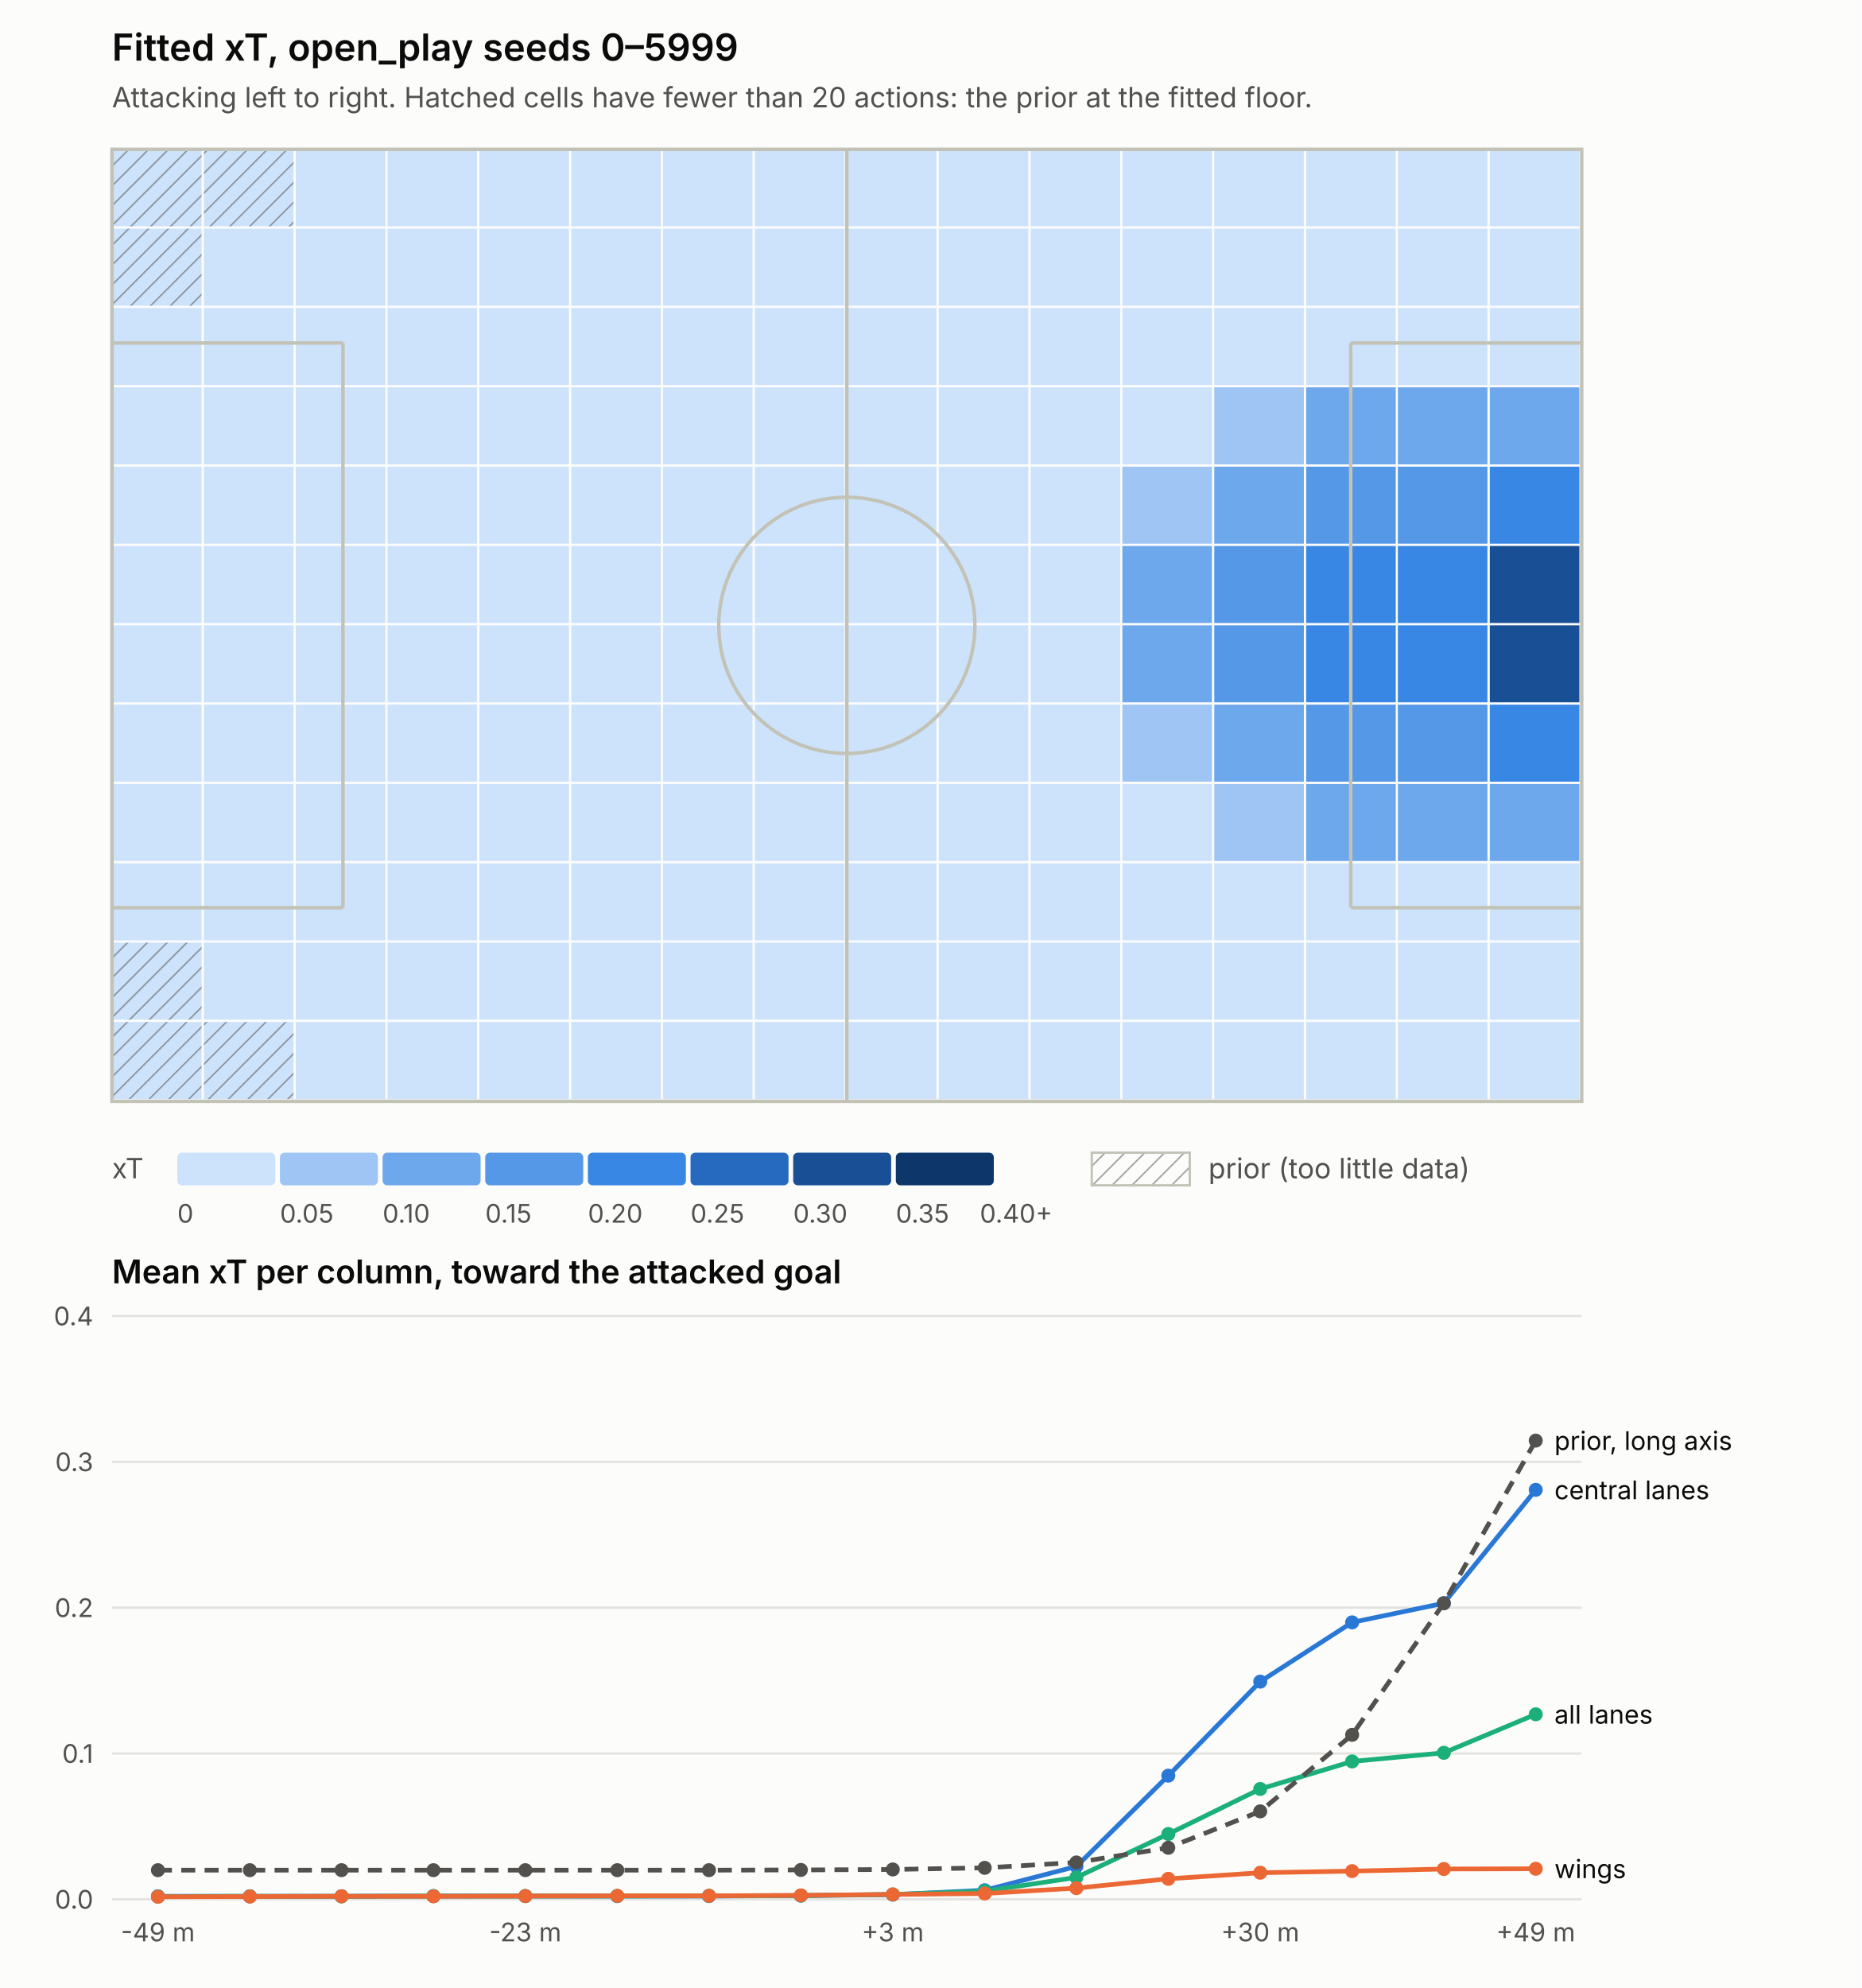
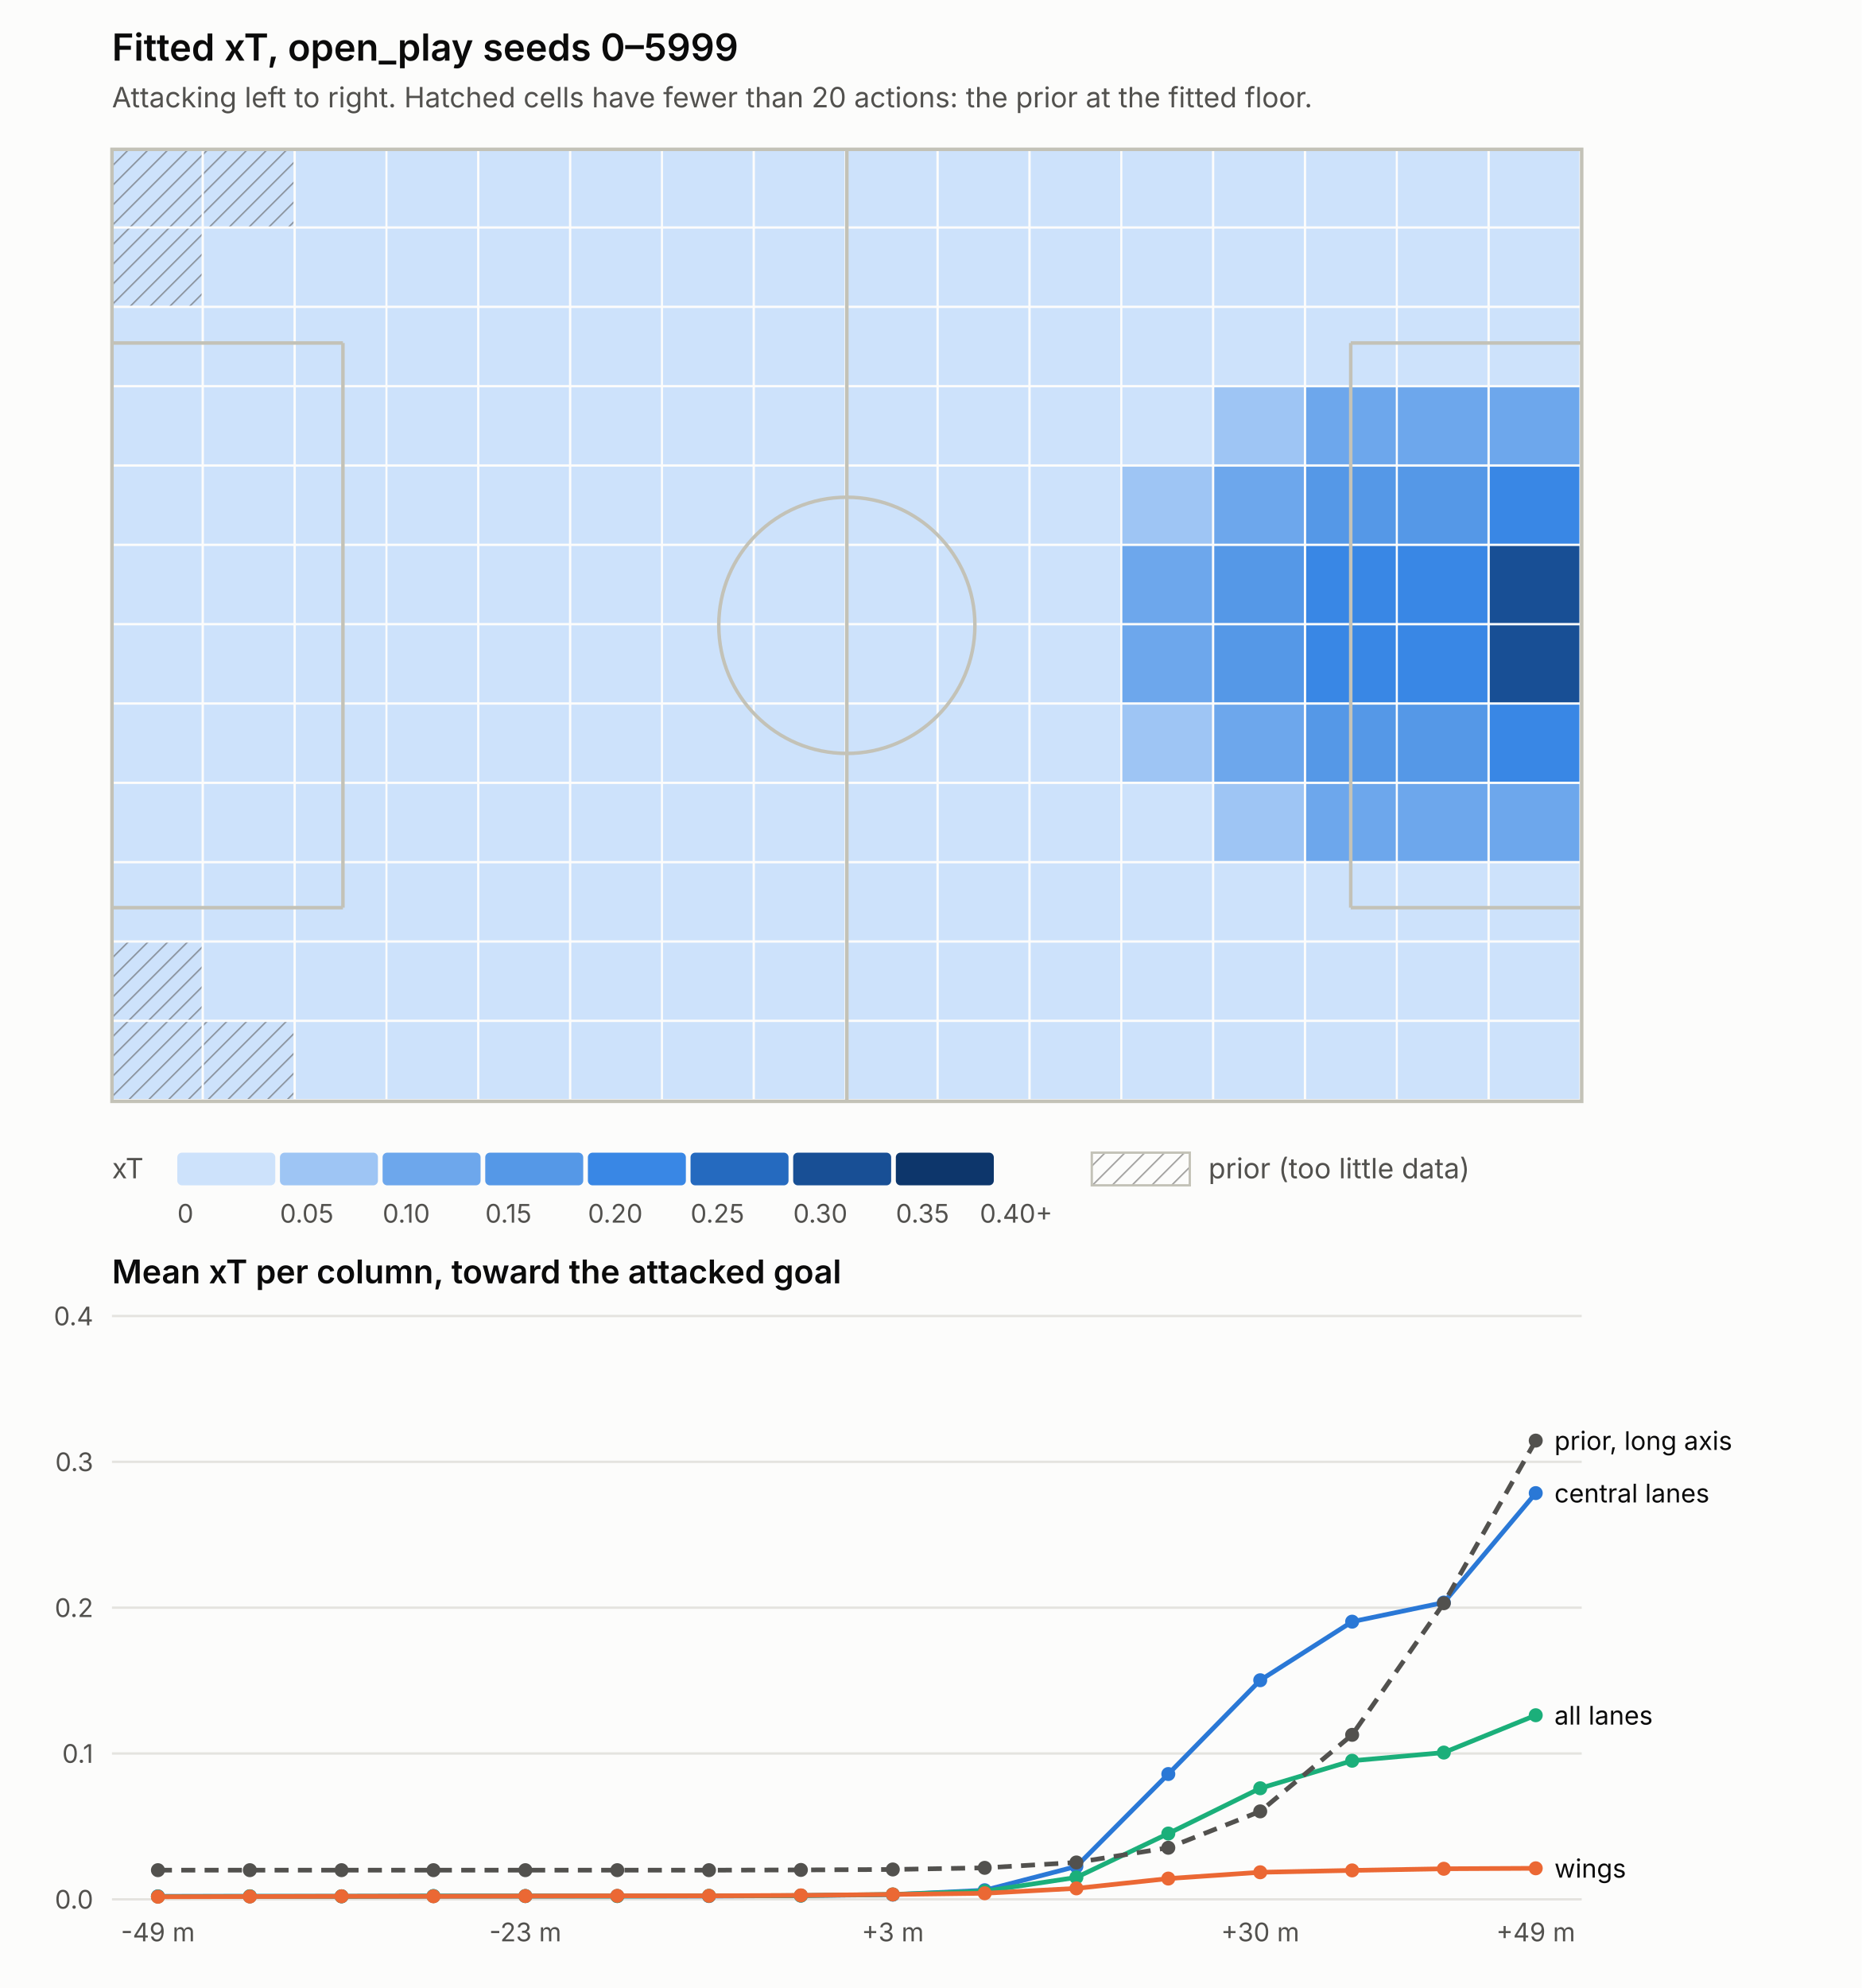
<svg xmlns="http://www.w3.org/2000/svg" viewBox="0 0 798 852" width="798" height="852" role="img" aria-labelledby="title desc">
  <style>svg{font-family:system-ui,-apple-system,'Segoe UI',sans-serif}.bg{fill:#fcfcfb}.t1{fill:#0b0b0b}.t2{fill:#52514e}.ln{stroke:#c3c2b7}.grid{stroke:#e4e3df}.hatch{stroke:#52514e}.s1{stroke:#2a78d6}.s2{stroke:#eb6834}.s3{stroke:#1baf7a}.sp{stroke:#52514e}.f1{fill:#2a78d6}.f2{fill:#eb6834}.f3{fill:#1baf7a}.fp{fill:#52514e}.b0{fill:#cde2fb}.b1{fill:#9ec5f4}.b2{fill:#6da7ec}.b3{fill:#5598e7}.b4{fill:#3987e5}.b5{fill:#256abf}.b6{fill:#184f95}.b7{fill:#0d366b}@media (prefers-color-scheme: dark){.bg{fill:#1a1a19}.t1{fill:#f0efec}.t2{fill:#c3c2b7}.ln{stroke:#6b6a64}.grid{stroke:#383835}.hatch{stroke:#c3c2b7}.s1{stroke:#3987e5}.s2{stroke:#d95926}.s3{stroke:#199e70}.sp{stroke:#c3c2b7}.f1{fill:#3987e5}.f2{fill:#d95926}.f3{fill:#199e70}.fp{fill:#c3c2b7}.b0{fill:#0d366b}.b1{fill:#184f95}.b2{fill:#256abf}.b3{fill:#3987e5}.b4{fill:#5598e7}.b5{fill:#6da7ec}.b6{fill:#9ec5f4}.b7{fill:#cde2fb}}</style>
  <defs>
    <pattern id="hatch" width="6" height="6" patternUnits="userSpaceOnUse" patternTransform="rotate(45)">
      <line x1="0" y1="0" x2="0" y2="6" class="hatch" stroke-width="1.2" stroke-opacity="0.55" />
    </pattern>
  </defs>
  <rect class="bg" width="798" height="852" />
  <text class="t1" x="48.0" y="26" font-size="16" font-weight="600">Fitted xT, open_play seeds 0–5999</text>
  <text class="t2" x="48.0" y="46" font-size="12">Attacking left to right. Hatched cells have fewer than 20 actions: the prior at the fitted floor.</text>
  <rect class="b0" x="48.0" y="438.0" width="38.4" height="33.0" />
  <rect fill="url(#hatch)" x="48.0" y="438.0" width="38.4" height="33.0" />
  <rect class="b0" x="48.0" y="404.0" width="38.4" height="33.0" />
  <rect fill="url(#hatch)" x="48.0" y="404.0" width="38.4" height="33.0" />
  <rect class="b0" x="48.0" y="370.0" width="38.4" height="33.0" />
  <rect class="b0" x="48.0" y="336.0" width="38.4" height="33.0" />
  <rect class="b0" x="48.0" y="302.0" width="38.4" height="33.0" />
  <rect class="b0" x="48.0" y="268.0" width="38.4" height="33.0" />
  <rect class="b0" x="48.0" y="234.0" width="38.4" height="33.0" />
  <rect class="b0" x="48.0" y="200.0" width="38.4" height="33.0" />
  <rect class="b0" x="48.0" y="166.0" width="38.4" height="33.0" />
  <rect class="b0" x="48.0" y="132.0" width="38.4" height="33.0" />
  <rect class="b0" x="48.0" y="98.0" width="38.4" height="33.0" />
  <rect fill="url(#hatch)" x="48.0" y="98.0" width="38.4" height="33.0" />
  <rect class="b0" x="48.0" y="64.0" width="38.4" height="33.0" />
  <rect fill="url(#hatch)" x="48.0" y="64.0" width="38.4" height="33.0" />
  <rect class="b0" x="87.4" y="438.0" width="38.4" height="33.0" />
  <rect fill="url(#hatch)" x="87.4" y="438.0" width="38.4" height="33.0" />
  <rect class="b0" x="87.4" y="404.0" width="38.4" height="33.0" />
  <rect class="b0" x="87.4" y="370.0" width="38.4" height="33.0" />
  <rect class="b0" x="87.4" y="336.0" width="38.4" height="33.0" />
  <rect class="b0" x="87.4" y="302.0" width="38.4" height="33.0" />
  <rect class="b0" x="87.4" y="268.0" width="38.4" height="33.0" />
  <rect class="b0" x="87.4" y="234.0" width="38.4" height="33.0" />
  <rect class="b0" x="87.4" y="200.0" width="38.4" height="33.0" />
  <rect class="b0" x="87.4" y="166.0" width="38.4" height="33.0" />
  <rect class="b0" x="87.4" y="132.0" width="38.4" height="33.0" />
  <rect class="b0" x="87.4" y="98.0" width="38.4" height="33.0" />
  <rect class="b0" x="87.4" y="64.0" width="38.4" height="33.0" />
  <rect fill="url(#hatch)" x="87.4" y="64.0" width="38.4" height="33.0" />
  <rect class="b0" x="126.8" y="438.0" width="38.4" height="33.0" />
  <rect class="b0" x="126.8" y="404.0" width="38.4" height="33.0" />
  <rect class="b0" x="126.8" y="370.0" width="38.4" height="33.0" />
  <rect class="b0" x="126.8" y="336.0" width="38.4" height="33.0" />
  <rect class="b0" x="126.8" y="302.0" width="38.4" height="33.0" />
  <rect class="b0" x="126.8" y="268.0" width="38.4" height="33.0" />
  <rect class="b0" x="126.8" y="234.0" width="38.4" height="33.0" />
  <rect class="b0" x="126.8" y="200.0" width="38.4" height="33.0" />
  <rect class="b0" x="126.8" y="166.0" width="38.4" height="33.0" />
  <rect class="b0" x="126.8" y="132.0" width="38.4" height="33.0" />
  <rect class="b0" x="126.8" y="98.0" width="38.4" height="33.0" />
  <rect class="b0" x="126.8" y="64.0" width="38.4" height="33.0" />
  <rect class="b0" x="166.1" y="438.0" width="38.4" height="33.0" />
  <rect class="b0" x="166.1" y="404.0" width="38.4" height="33.0" />
  <rect class="b0" x="166.1" y="370.0" width="38.4" height="33.0" />
  <rect class="b0" x="166.1" y="336.0" width="38.4" height="33.0" />
  <rect class="b0" x="166.1" y="302.0" width="38.4" height="33.0" />
  <rect class="b0" x="166.1" y="268.0" width="38.4" height="33.0" />
  <rect class="b0" x="166.1" y="234.0" width="38.4" height="33.0" />
  <rect class="b0" x="166.1" y="200.0" width="38.4" height="33.0" />
  <rect class="b0" x="166.1" y="166.0" width="38.4" height="33.0" />
  <rect class="b0" x="166.1" y="132.0" width="38.4" height="33.0" />
  <rect class="b0" x="166.1" y="98.0" width="38.4" height="33.0" />
  <rect class="b0" x="166.1" y="64.0" width="38.4" height="33.0" />
  <rect class="b0" x="205.5" y="438.0" width="38.4" height="33.0" />
  <rect class="b0" x="205.5" y="404.0" width="38.4" height="33.0" />
  <rect class="b0" x="205.5" y="370.0" width="38.4" height="33.0" />
  <rect class="b0" x="205.5" y="336.0" width="38.4" height="33.0" />
  <rect class="b0" x="205.5" y="302.0" width="38.4" height="33.0" />
  <rect class="b0" x="205.5" y="268.0" width="38.4" height="33.0" />
  <rect class="b0" x="205.5" y="234.0" width="38.4" height="33.0" />
  <rect class="b0" x="205.5" y="200.0" width="38.4" height="33.0" />
  <rect class="b0" x="205.5" y="166.0" width="38.4" height="33.0" />
  <rect class="b0" x="205.5" y="132.0" width="38.4" height="33.0" />
  <rect class="b0" x="205.5" y="98.0" width="38.4" height="33.0" />
  <rect class="b0" x="205.5" y="64.0" width="38.4" height="33.0" />
  <rect class="b0" x="244.9" y="438.0" width="38.4" height="33.0" />
  <rect class="b0" x="244.9" y="404.0" width="38.4" height="33.0" />
  <rect class="b0" x="244.9" y="370.0" width="38.4" height="33.0" />
  <rect class="b0" x="244.9" y="336.0" width="38.4" height="33.0" />
  <rect class="b0" x="244.9" y="302.0" width="38.4" height="33.0" />
  <rect class="b0" x="244.9" y="268.0" width="38.4" height="33.0" />
  <rect class="b0" x="244.9" y="234.0" width="38.4" height="33.0" />
  <rect class="b0" x="244.9" y="200.0" width="38.4" height="33.0" />
  <rect class="b0" x="244.9" y="166.0" width="38.4" height="33.0" />
  <rect class="b0" x="244.9" y="132.0" width="38.4" height="33.0" />
  <rect class="b0" x="244.9" y="98.0" width="38.4" height="33.0" />
  <rect class="b0" x="244.9" y="64.0" width="38.4" height="33.0" />
  <rect class="b0" x="284.2" y="438.0" width="38.4" height="33.0" />
  <rect class="b0" x="284.2" y="404.0" width="38.4" height="33.0" />
  <rect class="b0" x="284.2" y="370.0" width="38.4" height="33.0" />
  <rect class="b0" x="284.2" y="336.0" width="38.4" height="33.0" />
  <rect class="b0" x="284.2" y="302.0" width="38.4" height="33.0" />
  <rect class="b0" x="284.2" y="268.0" width="38.4" height="33.0" />
  <rect class="b0" x="284.2" y="234.0" width="38.4" height="33.0" />
  <rect class="b0" x="284.2" y="200.0" width="38.4" height="33.0" />
  <rect class="b0" x="284.2" y="166.0" width="38.4" height="33.0" />
  <rect class="b0" x="284.2" y="132.0" width="38.4" height="33.0" />
  <rect class="b0" x="284.2" y="98.0" width="38.4" height="33.0" />
  <rect class="b0" x="284.2" y="64.0" width="38.4" height="33.0" />
  <rect class="b0" x="323.6" y="438.0" width="38.4" height="33.0" />
  <rect class="b0" x="323.6" y="404.0" width="38.4" height="33.0" />
  <rect class="b0" x="323.6" y="370.0" width="38.4" height="33.0" />
  <rect class="b0" x="323.6" y="336.0" width="38.4" height="33.0" />
  <rect class="b0" x="323.6" y="302.0" width="38.4" height="33.0" />
  <rect class="b0" x="323.6" y="268.0" width="38.4" height="33.0" />
  <rect class="b0" x="323.6" y="234.0" width="38.4" height="33.0" />
  <rect class="b0" x="323.6" y="200.0" width="38.4" height="33.0" />
  <rect class="b0" x="323.6" y="166.0" width="38.4" height="33.0" />
  <rect class="b0" x="323.6" y="132.0" width="38.4" height="33.0" />
  <rect class="b0" x="323.6" y="98.0" width="38.4" height="33.0" />
  <rect class="b0" x="323.6" y="64.0" width="38.4" height="33.0" />
  <rect class="b0" x="363.0" y="438.0" width="38.4" height="33.0" />
  <rect class="b0" x="363.0" y="404.0" width="38.4" height="33.0" />
  <rect class="b0" x="363.0" y="370.0" width="38.4" height="33.0" />
  <rect class="b0" x="363.0" y="336.0" width="38.4" height="33.0" />
  <rect class="b0" x="363.0" y="302.0" width="38.4" height="33.0" />
  <rect class="b0" x="363.0" y="268.0" width="38.4" height="33.0" />
  <rect class="b0" x="363.0" y="234.0" width="38.4" height="33.0" />
  <rect class="b0" x="363.0" y="200.0" width="38.4" height="33.0" />
  <rect class="b0" x="363.0" y="166.0" width="38.4" height="33.0" />
  <rect class="b0" x="363.0" y="132.0" width="38.4" height="33.0" />
  <rect class="b0" x="363.0" y="98.0" width="38.4" height="33.0" />
  <rect class="b0" x="363.0" y="64.0" width="38.4" height="33.0" />
  <rect class="b0" x="402.4" y="438.0" width="38.4" height="33.0" />
  <rect class="b0" x="402.4" y="404.0" width="38.4" height="33.0" />
  <rect class="b0" x="402.4" y="370.0" width="38.4" height="33.0" />
  <rect class="b0" x="402.4" y="336.0" width="38.4" height="33.0" />
  <rect class="b0" x="402.4" y="302.0" width="38.4" height="33.0" />
  <rect class="b0" x="402.4" y="268.0" width="38.4" height="33.0" />
  <rect class="b0" x="402.4" y="234.0" width="38.4" height="33.0" />
  <rect class="b0" x="402.4" y="200.0" width="38.4" height="33.0" />
  <rect class="b0" x="402.4" y="166.0" width="38.4" height="33.0" />
  <rect class="b0" x="402.4" y="132.0" width="38.4" height="33.0" />
  <rect class="b0" x="402.4" y="98.0" width="38.4" height="33.0" />
  <rect class="b0" x="402.4" y="64.0" width="38.4" height="33.0" />
  <rect class="b0" x="441.8" y="438.0" width="38.4" height="33.0" />
  <rect class="b0" x="441.8" y="404.0" width="38.4" height="33.0" />
  <rect class="b0" x="441.8" y="370.0" width="38.4" height="33.0" />
  <rect class="b0" x="441.8" y="336.0" width="38.4" height="33.0" />
  <rect class="b0" x="441.8" y="302.0" width="38.4" height="33.0" />
  <rect class="b0" x="441.8" y="268.0" width="38.4" height="33.0" />
  <rect class="b0" x="441.8" y="234.0" width="38.4" height="33.0" />
  <rect class="b0" x="441.8" y="200.0" width="38.4" height="33.0" />
  <rect class="b0" x="441.8" y="166.0" width="38.4" height="33.0" />
  <rect class="b0" x="441.8" y="132.0" width="38.4" height="33.0" />
  <rect class="b0" x="441.8" y="98.0" width="38.4" height="33.0" />
  <rect class="b0" x="441.8" y="64.0" width="38.4" height="33.0" />
  <rect class="b0" x="481.1" y="438.0" width="38.4" height="33.0" />
  <rect class="b0" x="481.1" y="404.0" width="38.4" height="33.0" />
  <rect class="b0" x="481.1" y="370.0" width="38.4" height="33.0" />
  <rect class="b0" x="481.1" y="336.0" width="38.4" height="33.0" />
  <rect class="b1" x="481.1" y="302.0" width="38.4" height="33.0" />
  <rect class="b2" x="481.1" y="268.0" width="38.4" height="33.0" />
  <rect class="b2" x="481.1" y="234.0" width="38.4" height="33.0" />
  <rect class="b1" x="481.1" y="200.0" width="38.4" height="33.0" />
  <rect class="b0" x="481.1" y="166.0" width="38.4" height="33.0" />
  <rect class="b0" x="481.1" y="132.0" width="38.4" height="33.0" />
  <rect class="b0" x="481.1" y="98.0" width="38.4" height="33.0" />
  <rect class="b0" x="481.1" y="64.0" width="38.4" height="33.0" />
  <rect class="b0" x="520.5" y="438.0" width="38.4" height="33.0" />
  <rect class="b0" x="520.5" y="404.0" width="38.4" height="33.0" />
  <rect class="b0" x="520.5" y="370.0" width="38.4" height="33.0" />
  <rect class="b1" x="520.5" y="336.0" width="38.4" height="33.0" />
  <rect class="b2" x="520.5" y="302.0" width="38.4" height="33.0" />
  <rect class="b3" x="520.5" y="268.0" width="38.4" height="33.0" />
  <rect class="b3" x="520.5" y="234.0" width="38.4" height="33.0" />
  <rect class="b2" x="520.5" y="200.0" width="38.4" height="33.0" />
  <rect class="b1" x="520.5" y="166.0" width="38.4" height="33.0" />
  <rect class="b0" x="520.5" y="132.0" width="38.4" height="33.0" />
  <rect class="b0" x="520.5" y="98.0" width="38.4" height="33.0" />
  <rect class="b0" x="520.5" y="64.0" width="38.4" height="33.0" />
  <rect class="b0" x="559.9" y="438.0" width="38.4" height="33.0" />
  <rect class="b0" x="559.9" y="404.0" width="38.4" height="33.0" />
  <rect class="b0" x="559.9" y="370.0" width="38.4" height="33.0" />
  <rect class="b2" x="559.9" y="336.0" width="38.4" height="33.0" />
  <rect class="b3" x="559.9" y="302.0" width="38.4" height="33.0" />
  <rect class="b4" x="559.9" y="268.0" width="38.4" height="33.0" />
  <rect class="b4" x="559.9" y="234.0" width="38.4" height="33.0" />
  <rect class="b3" x="559.9" y="200.0" width="38.4" height="33.0" />
  <rect class="b2" x="559.9" y="166.0" width="38.4" height="33.0" />
  <rect class="b0" x="559.9" y="132.0" width="38.4" height="33.0" />
  <rect class="b0" x="559.9" y="98.0" width="38.4" height="33.0" />
  <rect class="b0" x="559.9" y="64.0" width="38.4" height="33.0" />
  <rect class="b0" x="599.2" y="438.0" width="38.4" height="33.0" />
  <rect class="b0" x="599.2" y="404.0" width="38.4" height="33.0" />
  <rect class="b0" x="599.2" y="370.0" width="38.4" height="33.0" />
  <rect class="b2" x="599.2" y="336.0" width="38.4" height="33.0" />
  <rect class="b3" x="599.2" y="302.0" width="38.4" height="33.0" />
  <rect class="b4" x="599.2" y="268.0" width="38.4" height="33.0" />
  <rect class="b4" x="599.2" y="234.0" width="38.4" height="33.0" />
  <rect class="b3" x="599.2" y="200.0" width="38.4" height="33.0" />
  <rect class="b2" x="599.2" y="166.0" width="38.4" height="33.0" />
  <rect class="b0" x="599.2" y="132.0" width="38.4" height="33.0" />
  <rect class="b0" x="599.2" y="98.0" width="38.4" height="33.0" />
  <rect class="b0" x="599.2" y="64.0" width="38.4" height="33.0" />
  <rect class="b0" x="638.6" y="438.0" width="38.4" height="33.0" />
  <rect class="b0" x="638.6" y="404.0" width="38.4" height="33.0" />
  <rect class="b0" x="638.6" y="370.0" width="38.4" height="33.0" />
  <rect class="b2" x="638.6" y="336.0" width="38.4" height="33.0" />
  <rect class="b4" x="638.6" y="302.0" width="38.4" height="33.0" />
  <rect class="b6" x="638.6" y="268.0" width="38.4" height="33.0" />
  <rect class="b6" x="638.6" y="234.0" width="38.4" height="33.0" />
  <rect class="b4" x="638.6" y="200.0" width="38.4" height="33.0" />
  <rect class="b2" x="638.6" y="166.0" width="38.4" height="33.0" />
  <rect class="b0" x="638.6" y="132.0" width="38.4" height="33.0" />
  <rect class="b0" x="638.6" y="98.0" width="38.4" height="33.0" />
  <rect class="b0" x="638.6" y="64.0" width="38.4" height="33.0" />
  <rect class="ln" fill="none" stroke-width="1.5" x="48.0" y="64.0" width="630.0" height="408.0" />
  <line class="ln" stroke-width="1.5" x1="363.0" y1="472.0" x2="363.0" y2="64.0" />
  <line class="ln" stroke-width="1.5" x1="579.0" y1="389.0" x2="678.0" y2="389.0" />
  <line class="ln" stroke-width="1.5" x1="579.0" y1="147.0" x2="678.0" y2="147.0" />
  <line class="ln" stroke-width="1.5" x1="579.0" y1="389.0" x2="579.0" y2="147.0" />
  <line class="ln" stroke-width="1.5" x1="147.0" y1="389.0" x2="48.0" y2="389.0" />
  <line class="ln" stroke-width="1.5" x1="147.0" y1="147.0" x2="48.0" y2="147.0" />
  <line class="ln" stroke-width="1.5" x1="147.0" y1="389.0" x2="147.0" y2="147.0" />
  <circle class="ln" fill="none" stroke-width="1.5" cx="363.0" cy="268.0" r="54.9" />
  <text class="t2" x="48.0" y="505.0" font-size="12">xT</text>
  <rect class="b0" x="76.0" y="494.0" width="42" height="14" rx="2" />
  <text class="t2" x="76.0" y="524.0" font-size="11">0</text>
  <rect class="b1" x="120.0" y="494.0" width="42" height="14" rx="2" />
  <text class="t2" x="120.0" y="524.0" font-size="11">0.05</text>
  <rect class="b2" x="164.0" y="494.0" width="42" height="14" rx="2" />
  <text class="t2" x="164.0" y="524.0" font-size="11">0.10</text>
  <rect class="b3" x="208.0" y="494.0" width="42" height="14" rx="2" />
  <text class="t2" x="208.0" y="524.0" font-size="11">0.15</text>
  <rect class="b4" x="252.0" y="494.0" width="42" height="14" rx="2" />
  <text class="t2" x="252.0" y="524.0" font-size="11">0.20</text>
  <rect class="b5" x="296.0" y="494.0" width="42" height="14" rx="2" />
  <text class="t2" x="296.0" y="524.0" font-size="11">0.25</text>
  <rect class="b6" x="340.0" y="494.0" width="42" height="14" rx="2" />
  <text class="t2" x="340.0" y="524.0" font-size="11">0.30</text>
  <rect class="b7" x="384.0" y="494.0" width="42" height="14" rx="2" />
  <text class="t2" x="384.0" y="524.0" font-size="11">0.35</text>
  <text class="t2" x="420.0" y="524.0" font-size="11">0.40+</text>
  <rect fill="url(#hatch)" class="ln" stroke-width="1" x="468.0" y="494.0" width="42" height="14" />
  <text class="t2" x="518.0" y="505.0" font-size="12">prior (too little data)</text>
  <text class="t1" x="48.0" y="550.0" font-size="14" font-weight="600">Mean xT per column, toward the attacked goal</text>
  <line class="grid" stroke-width="1" x1="48.0" x2="678.0" y1="814.0" y2="814.0" />
  <text class="t2" x="40.0" y="818.0" font-size="11" text-anchor="end">0.0</text>
  <line class="grid" stroke-width="1" x1="48.0" x2="678.0" y1="751.5" y2="751.5" />
  <text class="t2" x="40.0" y="755.5" font-size="11" text-anchor="end">0.1</text>
  <line class="grid" stroke-width="1" x1="48.0" x2="678.0" y1="689.0" y2="689.0" />
  <text class="t2" x="40.0" y="693.0" font-size="11" text-anchor="end">0.2</text>
  <line class="grid" stroke-width="1" x1="48.0" x2="678.0" y1="626.5" y2="626.5" />
  <text class="t2" x="40.0" y="630.5" font-size="11" text-anchor="end">0.3</text>
  <line class="grid" stroke-width="1" x1="48.0" x2="678.0" y1="564.0" y2="564.0" />
  <text class="t2" x="40.0" y="568.0" font-size="11" text-anchor="end">0.4</text>
  <text class="t2" x="67.7" y="832.0" font-size="11" text-anchor="middle">-49 m</text>
  <text class="t2" x="225.2" y="832.0" font-size="11" text-anchor="middle">-23 m</text>
  <text class="t2" x="382.7" y="832.0" font-size="11" text-anchor="middle">+3 m</text>
  <text class="t2" x="540.2" y="832.0" font-size="11" text-anchor="middle">+30 m</text>
  <text class="t2" x="658.3" y="832.0" font-size="11" text-anchor="middle">+49 m</text>
-   <polyline class="s1" fill="none" stroke-width="2" stroke-linejoin="round" points="67.7,812.7 107.1,812.7 146.4,812.7 185.8,812.6 225.2,812.6 264.6,812.6 303.9,812.6 343.3,812.4 382.7,812.0 422.1,810.1 461.4,799.9 500.8,761.0 540.2,720.7 579.6,695.3 618.9,687.1 658.3,638.5" />
+   <polyline class="s1" fill="none" stroke-width="2" stroke-linejoin="round" points="67.7,812.7 107.1,812.7 146.4,812.7 185.8,812.6 225.2,812.6 264.6,812.6 303.9,812.6 343.3,812.4 382.7,812.0 422.1,810.1 461.4,799.9 500.8,760.3 540.2,720.1 579.6,695.0 618.9,686.8 658.3,639.9" />
  <circle class="f1" cx="67.7" cy="812.7" r="3" />
  <circle class="f1" cx="107.1" cy="812.7" r="3" />
  <circle class="f1" cx="146.4" cy="812.7" r="3" />
  <circle class="f1" cx="185.8" cy="812.6" r="3" />
  <circle class="f1" cx="225.2" cy="812.6" r="3" />
  <circle class="f1" cx="264.6" cy="812.6" r="3" />
  <circle class="f1" cx="303.9" cy="812.6" r="3" />
  <circle class="f1" cx="343.3" cy="812.4" r="3" />
  <circle class="f1" cx="382.7" cy="812.0" r="3" />
  <circle class="f1" cx="422.1" cy="810.1" r="3" />
  <circle class="f1" cx="461.4" cy="799.9" r="3" />
-   <circle class="f1" cx="500.8" cy="761.0" r="3" />
-   <circle class="f1" cx="540.2" cy="720.7" r="3" />
-   <circle class="f1" cx="579.6" cy="695.3" r="3" />
-   <circle class="f1" cx="618.9" cy="687.1" r="3" />
-   <circle class="f1" cx="658.3" cy="638.5" r="3" />
-   <text class="t1" x="666.3" y="642.5" font-size="11">central lanes</text>
-   <polyline class="s3" fill="none" stroke-width="2" stroke-linejoin="round" points="67.7,812.8 107.1,812.7 146.4,812.7 185.8,812.6 225.2,812.6 264.6,812.6 303.9,812.5 343.3,812.4 382.7,811.9 422.1,810.5 461.4,804.6 500.8,786.0 540.2,766.7 579.6,754.9 618.9,751.2 658.3,734.7" />
+   <circle class="f1" cx="500.8" cy="760.3" r="3" />
+   <circle class="f1" cx="540.2" cy="720.1" r="3" />
+   <circle class="f1" cx="579.6" cy="695.0" r="3" />
+   <circle class="f1" cx="618.9" cy="686.8" r="3" />
+   <circle class="f1" cx="658.3" cy="639.9" r="3" />
+   <text class="t1" x="666.3" y="643.9" font-size="11">central lanes</text>
+   <polyline class="s3" fill="none" stroke-width="2" stroke-linejoin="round" points="67.7,812.8 107.1,812.7 146.4,812.7 185.8,812.6 225.2,812.6 264.6,812.6 303.9,812.5 343.3,812.4 382.7,811.9 422.1,810.5 461.4,804.6 500.8,785.8 540.2,766.4 579.6,754.6 618.9,751.1 658.3,735.1" />
  <circle class="f3" cx="67.7" cy="812.8" r="3" />
  <circle class="f3" cx="107.1" cy="812.7" r="3" />
  <circle class="f3" cx="146.4" cy="812.7" r="3" />
  <circle class="f3" cx="185.8" cy="812.6" r="3" />
  <circle class="f3" cx="225.2" cy="812.6" r="3" />
  <circle class="f3" cx="264.6" cy="812.6" r="3" />
  <circle class="f3" cx="303.9" cy="812.5" r="3" />
  <circle class="f3" cx="343.3" cy="812.4" r="3" />
  <circle class="f3" cx="382.7" cy="811.9" r="3" />
  <circle class="f3" cx="422.1" cy="810.5" r="3" />
  <circle class="f3" cx="461.4" cy="804.6" r="3" />
-   <circle class="f3" cx="500.8" cy="786.0" r="3" />
-   <circle class="f3" cx="540.2" cy="766.7" r="3" />
-   <circle class="f3" cx="579.6" cy="754.9" r="3" />
-   <circle class="f3" cx="618.9" cy="751.2" r="3" />
-   <circle class="f3" cx="658.3" cy="734.7" r="3" />
-   <text class="t1" x="666.3" y="738.7" font-size="11">all lanes</text>
-   <polyline class="s2" fill="none" stroke-width="2" stroke-linejoin="round" points="67.7,812.9 107.1,812.8 146.4,812.7 185.8,812.7 225.2,812.6 264.6,812.5 303.9,812.5 343.3,812.3 382.7,811.9 422.1,811.5 461.4,809.2 500.8,805.2 540.2,802.6 579.6,801.9 618.9,801.0 658.3,800.9" />
+   <circle class="f3" cx="500.8" cy="785.8" r="3" />
+   <circle class="f3" cx="540.2" cy="766.4" r="3" />
+   <circle class="f3" cx="579.6" cy="754.6" r="3" />
+   <circle class="f3" cx="618.9" cy="751.1" r="3" />
+   <circle class="f3" cx="658.3" cy="735.1" r="3" />
+   <text class="t1" x="666.3" y="739.1" font-size="11">all lanes</text>
+   <polyline class="s2" fill="none" stroke-width="2" stroke-linejoin="round" points="67.7,812.9 107.1,812.8 146.4,812.7 185.8,812.7 225.2,812.6 264.6,812.5 303.9,812.5 343.3,812.3 382.7,811.9 422.1,811.4 461.4,809.3 500.8,805.1 540.2,802.4 579.6,801.6 618.9,800.9 658.3,800.7" />
  <circle class="f2" cx="67.7" cy="812.9" r="3" />
  <circle class="f2" cx="107.1" cy="812.8" r="3" />
  <circle class="f2" cx="146.4" cy="812.7" r="3" />
  <circle class="f2" cx="185.8" cy="812.7" r="3" />
  <circle class="f2" cx="225.2" cy="812.6" r="3" />
  <circle class="f2" cx="264.6" cy="812.5" r="3" />
  <circle class="f2" cx="303.9" cy="812.5" r="3" />
  <circle class="f2" cx="343.3" cy="812.3" r="3" />
  <circle class="f2" cx="382.7" cy="811.9" r="3" />
-   <circle class="f2" cx="422.1" cy="811.5" r="3" />
-   <circle class="f2" cx="461.4" cy="809.2" r="3" />
-   <circle class="f2" cx="500.8" cy="805.2" r="3" />
-   <circle class="f2" cx="540.2" cy="802.6" r="3" />
-   <circle class="f2" cx="579.6" cy="801.9" r="3" />
-   <circle class="f2" cx="618.9" cy="801.0" r="3" />
-   <circle class="f2" cx="658.3" cy="800.9" r="3" />
-   <text class="t1" x="666.3" y="804.9" font-size="11">wings</text>
+   <circle class="f2" cx="422.1" cy="811.4" r="3" />
+   <circle class="f2" cx="461.4" cy="809.3" r="3" />
+   <circle class="f2" cx="500.8" cy="805.1" r="3" />
+   <circle class="f2" cx="540.2" cy="802.4" r="3" />
+   <circle class="f2" cx="579.6" cy="801.6" r="3" />
+   <circle class="f2" cx="618.9" cy="800.9" r="3" />
+   <circle class="f2" cx="658.3" cy="800.7" r="3" />
+   <text class="t1" x="666.3" y="804.7" font-size="11">wings</text>
  <polyline class="sp" fill="none" stroke-width="2" stroke-linejoin="round" stroke-dasharray="6 4" points="67.7,801.5 107.1,801.5 146.4,801.5 185.8,801.5 225.2,801.5 264.6,801.5 303.9,801.5 343.3,801.4 382.7,801.2 422.1,800.5 461.4,798.2 500.8,791.9 540.2,776.3 579.6,743.5 618.9,687.1 658.3,617.4" />
  <circle class="fp" cx="67.7" cy="801.5" r="3" />
  <circle class="fp" cx="107.1" cy="801.5" r="3" />
  <circle class="fp" cx="146.4" cy="801.5" r="3" />
  <circle class="fp" cx="185.8" cy="801.5" r="3" />
  <circle class="fp" cx="225.2" cy="801.5" r="3" />
  <circle class="fp" cx="264.6" cy="801.5" r="3" />
  <circle class="fp" cx="303.9" cy="801.5" r="3" />
  <circle class="fp" cx="343.3" cy="801.4" r="3" />
  <circle class="fp" cx="382.7" cy="801.2" r="3" />
  <circle class="fp" cx="422.1" cy="800.5" r="3" />
  <circle class="fp" cx="461.4" cy="798.2" r="3" />
  <circle class="fp" cx="500.8" cy="791.9" r="3" />
  <circle class="fp" cx="540.2" cy="776.3" r="3" />
  <circle class="fp" cx="579.6" cy="743.5" r="3" />
  <circle class="fp" cx="618.9" cy="687.1" r="3" />
  <circle class="fp" cx="658.3" cy="617.4" r="3" />
  <text class="t1" x="666.3" y="621.4" font-size="11">prior, long axis</text>
</svg>
